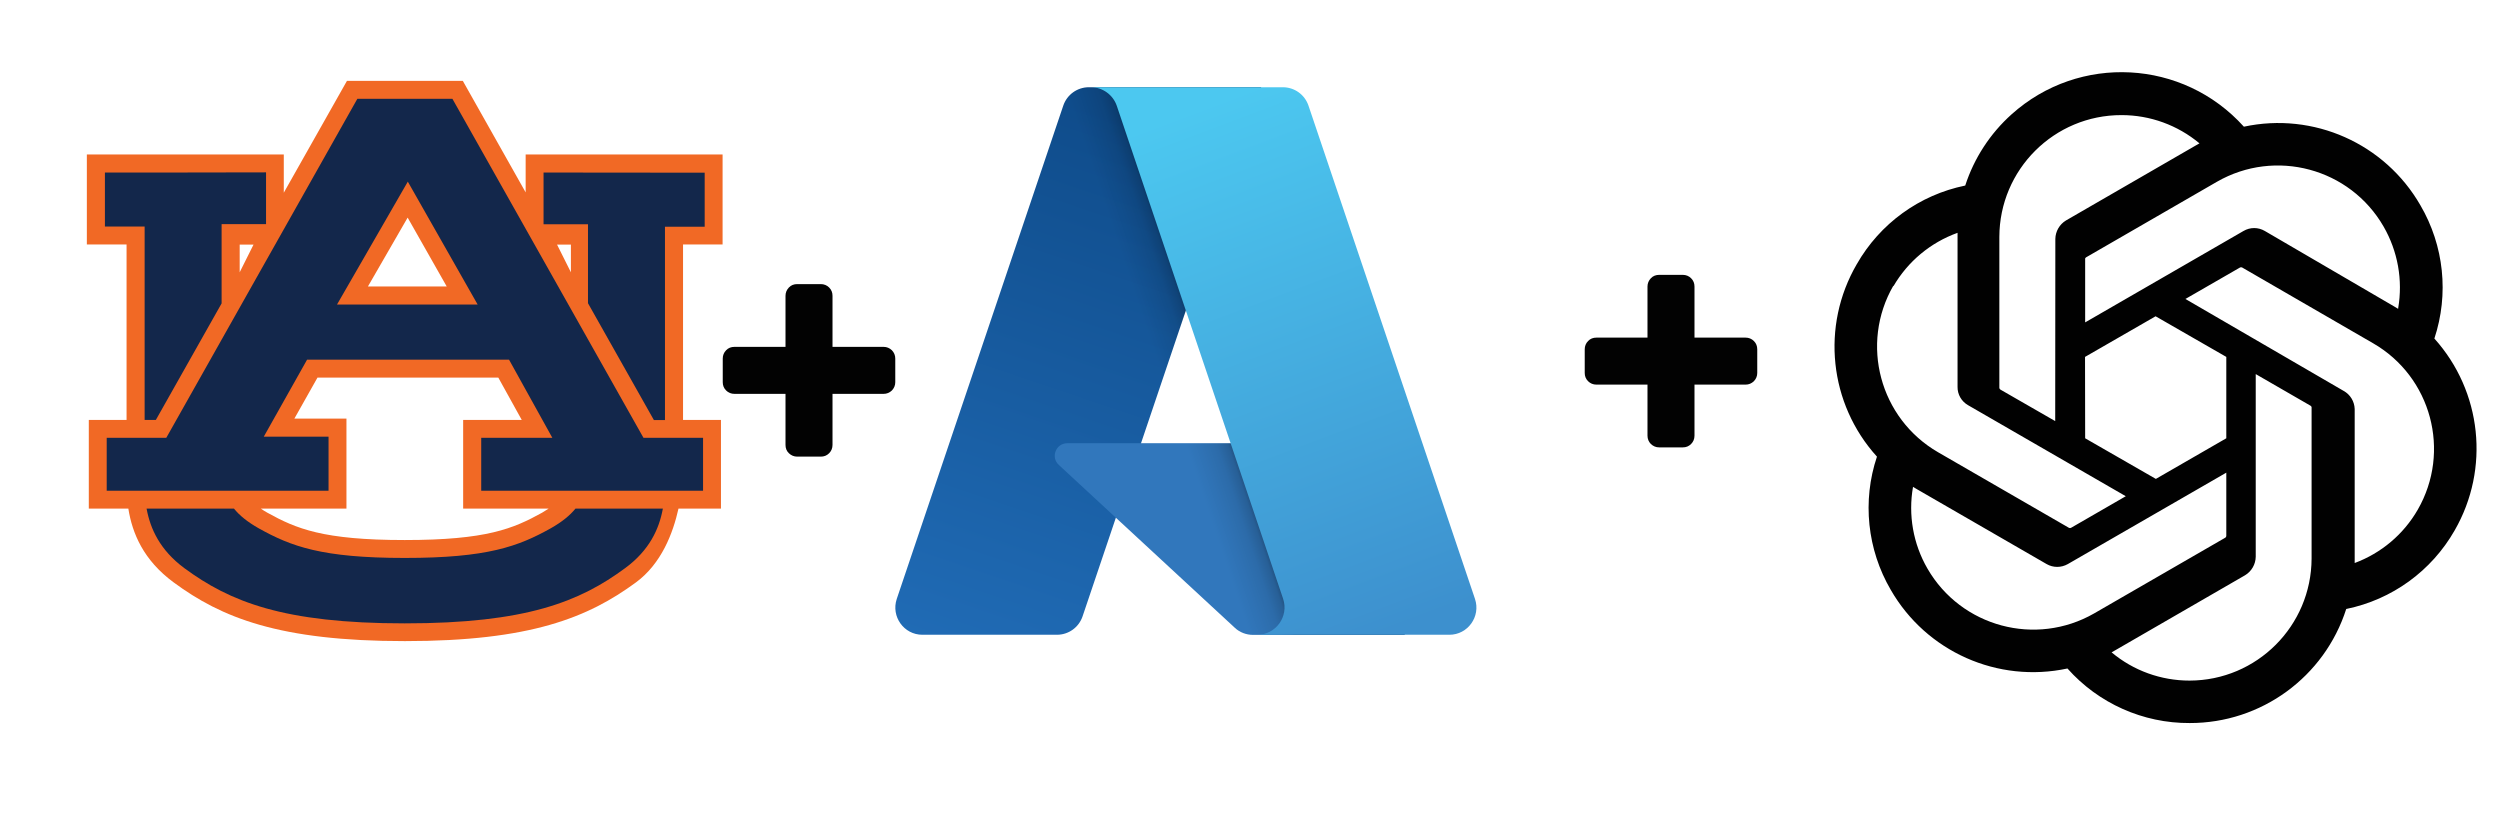
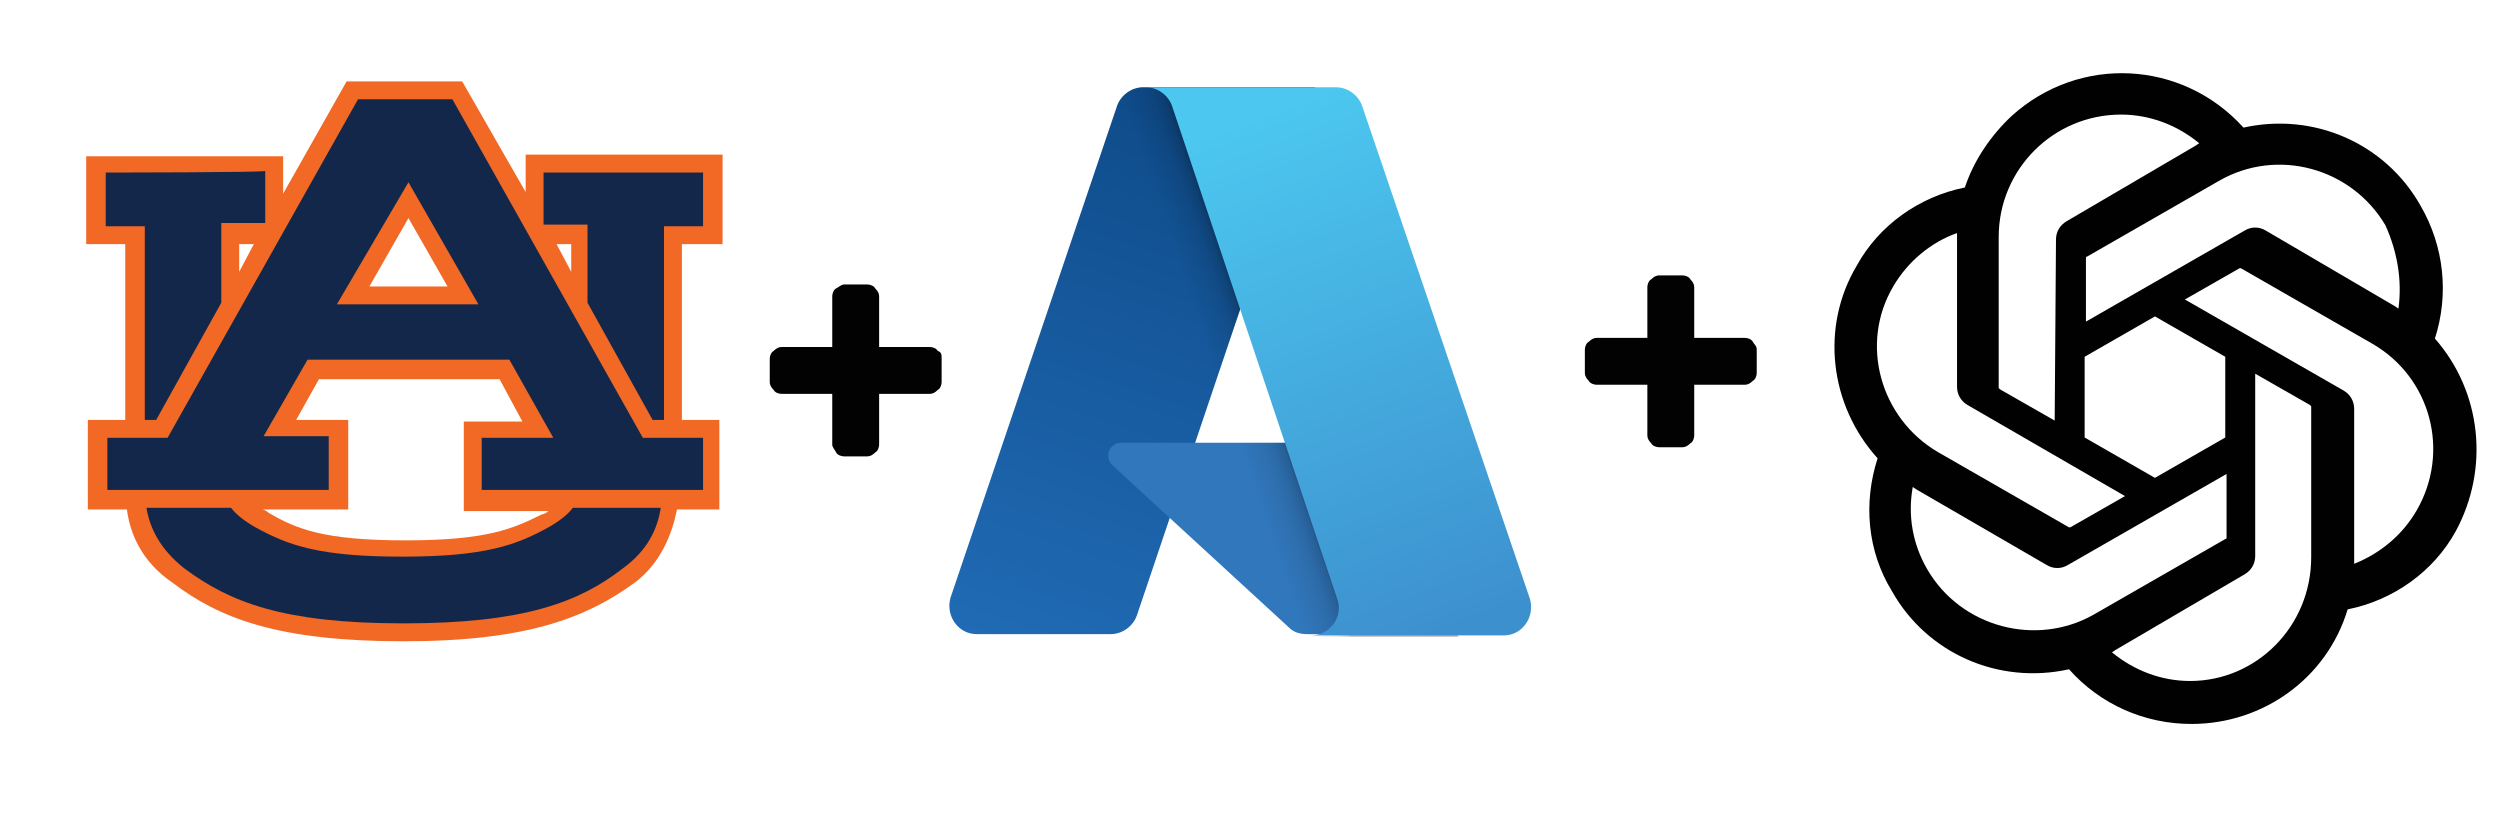
<svg xmlns="http://www.w3.org/2000/svg" version="1.1" id="Layer_1" x="0px" y="0px" viewBox="0 0 192 64" style="enable-background:new 0 0 192 64;" xml:space="preserve">
  <style type="text/css">
	.st0{fill:url(#SVGID_1_);}
	.st1{fill:#3177BC;}
- 	.st2{fill:url(#SVGID_00000076568270556716658100000004000500310028698515_);}
- 	.st3{fill:url(#SVGID_00000085208797750782704160000011653277087029690811_);}
+ 	.st2{fill:url(#SVGID_00000101805038669964456660000001116691145761054346_);}
+ 	.st3{fill:url(#SVGID_00000175297705453660060520000009194686370522722720_);}
	.st4{fill:#F16925;}
	.st5{fill:#13274B;}
	.st6{fill:#020202;}
	.st7{fill:#010101;}
</style>
  <g>
-     <linearGradient id="SVGID_1_" gradientUnits="userSpaceOnUse" x1="-1452.231" y1="-220.39" x2="-1453.056" y2="-217.951" gradientTransform="matrix(16.6154 0 0 16.6154 24217.859 3671.683)">
+     <linearGradient id="SVGID_1_" gradientUnits="userSpaceOnUse" x1="-1451.981" y1="284.39" x2="-1452.806" y2="281.951" gradientTransform="matrix(16.6154 0 0 -16.6154 24217.859 4735.069)">
      <stop offset="0" style="stop-color:#0F4C8B" />
      <stop offset="1" style="stop-color:#206BB5" />
    </linearGradient>
-     <path class="st0" d="M81.66,8.11c0.29-0.85,1.08-1.41,1.97-1.41h13.23L83.14,47.34c-0.29,0.85-1.08,1.41-1.97,1.41H70.84   c-1.42,0-2.42-1.4-1.97-2.75L81.66,8.11z" />
-     <path class="st1" d="M102.77,34.04h-20.8c-0.88,0-1.3,1.08-0.65,1.67l13.51,12.5c0.38,0.36,0.89,0.55,1.41,0.55h11.65L102.77,34.04   z" />
+     <path class="st0" d="M85.8,8.1c0.3-0.8,1.1-1.4,2-1.4H101L87.3,47.3c-0.3,0.8-1.1,1.4-2,1.4H75c-1.4,0-2.4-1.4-2-2.8L85.8,8.1z" />
+     <path class="st1" d="M106.9,34H86.1c-0.9,0-1.3,1.1-0.7,1.7L99,48.2c0.4,0.4,0.9,0.5,1.4,0.5H112L106.9,34z" />
    <g>
-       <linearGradient id="SVGID_00000147940574185951099940000008126173468453337009_" gradientUnits="userSpaceOnUse" x1="-1451.975" y1="-219.253" x2="-1452.166" y2="-219.189" gradientTransform="matrix(16.6154 0 0 16.6154 24217.859 3671.683)">
+       <linearGradient id="SVGID_00000013191717435596504390000012445963733332431021_" gradientUnits="userSpaceOnUse" x1="-1451.725" y1="283.253" x2="-1451.916" y2="283.188" gradientTransform="matrix(16.6154 0 0 -16.6154 24217.859 4735.069)">
        <stop offset="0" style="stop-color:#020202;stop-opacity:0.3" />
-         <stop offset="0.071" style="stop-color:#020202;stop-opacity:0.2" />
+         <stop offset="7.120000e-02" style="stop-color:#020202;stop-opacity:0.2" />
        <stop offset="0.321" style="stop-color:#020202;stop-opacity:0.1" />
-         <stop offset="0.623" style="stop-color:#020202;stop-opacity:0.05" />
+         <stop offset="0.623" style="stop-color:#020202;stop-opacity:5.000000e-02" />
        <stop offset="1" style="stop-color:#020202;stop-opacity:0" />
      </linearGradient>
-       <path style="fill:url(#SVGID_00000147940574185951099940000008126173468453337009_);" d="M83.63,6.7c-0.89,0-1.69,0.57-1.97,1.41    l-12.79,37.9c-0.46,1.35,0.55,2.75,1.97,2.75h10.33c0.89,0,1.69-0.57,1.97-1.41l2.54-7.54l9,8.4c0.38,0.36,0.89,0.56,1.42,0.56    h11.8l-5.12-14.72H87.63L96.86,6.7H83.63z" />
-       <linearGradient id="SVGID_00000132060605568354652130000012155112478063480219_" gradientUnits="userSpaceOnUse" x1="-1452.08" y1="-220.461" x2="-1451.173" y2="-218.047" gradientTransform="matrix(16.6154 0 0 16.6154 24217.859 3671.683)">
+       <path style="fill:url(#SVGID_00000013191717435596504390000012445963733332431021_);" d="M87.8,6.7c-0.9,0-1.7,0.6-2,1.4L73,46    c-0.5,1.3,0.6,2.8,2,2.8h10.3c0.9,0,1.7-0.6,2-1.4l2.5-7.5l9,8.4c0.4,0.4,0.9,0.6,1.4,0.6h11.8L106.9,34H91.8L101,6.7H87.8z" />
+       <linearGradient id="SVGID_00000024722992770904926470000017512806181328782239_" gradientUnits="userSpaceOnUse" x1="-1451.829" y1="284.461" x2="-1450.923" y2="282.047" gradientTransform="matrix(16.6154 0 0 -16.6154 24217.859 4735.069)">
        <stop offset="0" style="stop-color:#4CC8F0" />
        <stop offset="1" style="stop-color:#3D90CE" />
      </linearGradient>
-       <path style="fill:url(#SVGID_00000132060605568354652130000012155112478063480219_);" d="M100.49,8.11    c-0.29-0.85-1.08-1.41-1.97-1.41H83.71h0.07c0.9,0,1.7,0.58,1.99,1.43l12.77,37.85c0.46,1.36-0.55,2.77-1.99,2.77h-0.22h14.98    c1.42,0,2.42-1.4,1.97-2.75L100.49,8.11z" />
+       <path style="fill:url(#SVGID_00000024722992770904926470000017512806181328782239_);" d="M104.6,8.1c-0.3-0.8-1.1-1.4-2-1.4H87.9    h0.1c0.9,0,1.7,0.6,2,1.4L102.7,46c0.5,1.4-0.6,2.8-2,2.8h-0.2h15c1.4,0,2.4-1.4,2-2.8L104.6,8.1z" />
    </g>
  </g>
  <g transform="matrix(1.25 0 0 -1.25 -376.63 815)">
    <g>
-       <path class="st4" d="M336.38,636.97v-1.7l-0.85,1.7H336.38 M316.03,636.97h0.85l-0.85-1.7V636.97 M326.17,618.82    c-5.03,0-6.67,0.7-8.44,1.68c-0.15,0.08-0.28,0.17-0.4,0.25h5.26v5.53h-3.2l1.42,2.52h11.11l1.44-2.6h-3.6v-5.45h5.25    c-0.12-0.08-0.26-0.16-0.4-0.25C332.84,619.52,331.2,618.82,326.17,618.82 M326.35,638.63l2.4-4.23h-4.84L326.35,638.63    L326.35,638.63z M345.7,636.98v5.53h-12.1v-2.33l-3.86,6.85h-7.12l-3.88-6.87v2.35h-12.1v-5.53h2.44c0,0,0-6.75,0-10.78h-2.32    v-5.45h2.43c0.24-1.51,0.92-3.16,2.78-4.53c2.94-2.17,6.49-3.61,14.21-3.61s11.26,1.45,14.2,3.61c1.56,1.15,2.27,3.01,2.61,4.53    h2.61v5.45h-2.33v10.78H345.7L345.7,636.98z" />
-       <path class="st5" d="M323.26,645.93l-11.74-20.83h-3.66v-3.25h13.63v3.32h-3.98l2.66,4.73h12.41l2.66-4.8h-4.37v-3.25h13.63v3.25    h-3.66l-11.74,20.83H323.26L323.26,645.93z M334.7,641.4v-3.18h2.73v-4.85l4.05-7.18h0.68v11.88h2.44v3.32L334.7,641.4    L334.7,641.4z M307.75,641.4v-3.32h2.44V626.2h0.69l4.04,7.16v4.87h2.73v3.18C317.64,641.4,307.75,641.4,307.75,641.4z     M326.36,640.84l4.29-7.55h-8.64L326.36,640.84z M310.31,620.75c0.23-1.25,0.83-2.55,2.31-3.65c2.81-2.07,6.09-3.4,13.55-3.4    c7.46,0,10.75,1.33,13.55,3.4c1.48,1.09,2.08,2.39,2.31,3.65h-5.37c-0.34-0.42-0.83-0.82-1.52-1.21    c-1.99-1.11-3.88-1.82-8.97-1.82c-5.1,0-6.98,0.71-8.97,1.82c-0.69,0.39-1.18,0.79-1.52,1.21H310.31z" />
+       <path class="st4" d="M336.4,637v-1.7l-0.9,1.7H336.4 M316,637h0.9l-0.9-1.7V637 M326.2,618.8c-5,0-6.7,0.7-8.4,1.7    c-0.1,0.1-0.3,0.2-0.4,0.2h5.3v5.5h-3.2l1.4,2.5h11.1l1.4-2.6h-3.6v-5.5h5.2c-0.1-0.1-0.3-0.2-0.4-0.2    C332.8,619.5,331.2,618.8,326.2,618.8 M326.4,638.6l2.4-4.2h-4.8L326.4,638.6L326.4,638.6z M345.7,637v5.5h-12.1v-2.3l-3.9,6.8    h-7.1l-3.9-6.9v2.3h-12.1V637h2.4c0,0,0-6.8,0-10.8h-2.3v-5.5h2.4c0.2-1.5,0.9-3.2,2.8-4.5c2.9-2.2,6.5-3.6,14.2-3.6    s11.3,1.5,14.2,3.6c1.6,1.2,2.3,3,2.6,4.5h2.6v5.5h-2.3V637L345.7,637L345.7,637z" />
+       <path class="st5" d="M323.3,645.9l-11.7-20.8h-3.7v-3.2h13.6v3.3h-4l2.7,4.7h12.4l2.7-4.8h-4.4v-3.2h13.6v3.2h-3.7l-11.7,20.8    H323.3L323.3,645.9z M334.7,641.4v-3.2h2.7v-4.8l4-7.2h0.7v11.9h2.4v3.3L334.7,641.4L334.7,641.4z M307.8,641.4v-3.3h2.4v-11.9    h0.7l4,7.2v4.9h2.7v3.2C317.6,641.4,307.8,641.4,307.8,641.4z M326.4,640.8l4.3-7.5H322L326.4,640.8z M310.3,620.8    c0.2-1.2,0.8-2.5,2.3-3.7c2.8-2.1,6.1-3.4,13.5-3.4s10.8,1.3,13.5,3.4c1.5,1.1,2.1,2.4,2.3,3.7h-5.4c-0.3-0.4-0.8-0.8-1.5-1.2    c-2-1.1-3.9-1.8-9-1.8c-5.1,0-7,0.7-9,1.8c-0.7,0.4-1.2,0.8-1.5,1.2H310.3z" />
    </g>
  </g>
  <g id="g3015_00000098931841532516447640000010123531910843025046_" transform="matrix(1,0,0,-1,205.017,1368.949)">
-     <path id="path3017_00000113317669330892057180000009947585798982279102_" class="st6" d="M-136.26,1341.41v-1.81   c0-0.25-0.09-0.46-0.26-0.64c-0.18-0.17-0.39-0.26-0.64-0.26h-3.92v-3.92c0-0.25-0.09-0.47-0.26-0.64   c-0.18-0.18-0.39-0.26-0.64-0.26h-1.81c-0.25,0-0.46,0.09-0.64,0.26c-0.18,0.17-0.26,0.39-0.26,0.64v3.92h-3.92   c-0.25,0-0.47,0.09-0.64,0.26c-0.18,0.18-0.26,0.39-0.26,0.64v1.81c0,0.25,0.09,0.47,0.26,0.64c0.17,0.18,0.39,0.26,0.64,0.26h3.92   v3.92c0,0.25,0.09,0.46,0.26,0.64s0.39,0.26,0.64,0.26h1.81c0.25,0,0.47-0.09,0.64-0.26c0.18-0.18,0.26-0.39,0.26-0.64v-3.92h3.92   c0.25,0,0.46-0.09,0.64-0.26C-136.35,1341.87-136.26,1341.66-136.26,1341.41z" />
+     <path id="path3017_00000113317669330892057180000009947585798982279102_" class="st6" d="M-132.7,1341.4v-1.8   c0-0.2-0.1-0.5-0.3-0.6c-0.2-0.2-0.4-0.3-0.6-0.3h-3.9v-3.9c0-0.2-0.1-0.5-0.3-0.6c-0.2-0.2-0.4-0.3-0.6-0.3h-1.8   c-0.2,0-0.5,0.1-0.6,0.3s-0.3,0.4-0.3,0.6v3.9h-3.9c-0.2,0-0.5,0.1-0.6,0.3c-0.2,0.2-0.3,0.4-0.3,0.6v1.8c0,0.2,0.1,0.5,0.3,0.6   c0.2,0.2,0.4,0.3,0.6,0.3h3.9v3.9c0,0.2,0.1,0.5,0.3,0.6s0.4,0.3,0.6,0.3h1.8c0.2,0,0.5-0.1,0.6-0.3c0.2-0.2,0.3-0.4,0.3-0.6v-3.9   h3.9c0.2,0,0.5-0.1,0.6-0.3C-132.7,1341.9-132.7,1341.7-132.7,1341.4z" />
  </g>
  <g id="g3015_00000005225938727498598990000015868689769932436610_" transform="matrix(1,0,0,-1,205.017,1368.949)">
-     <path id="path3017_00000016054168327534883800000013350754115663333788_" class="st6" d="M-70.06,1342.12v-1.81   c0-0.25-0.09-0.46-0.26-0.64c-0.18-0.17-0.39-0.26-0.64-0.26h-3.92v-3.92c0-0.25-0.09-0.47-0.26-0.64   c-0.18-0.18-0.39-0.26-0.64-0.26h-1.81c-0.25,0-0.46,0.09-0.64,0.26c-0.17,0.17-0.26,0.39-0.26,0.64v3.92h-3.92   c-0.25,0-0.47,0.09-0.64,0.26c-0.18,0.18-0.26,0.39-0.26,0.64v1.81c0,0.25,0.09,0.47,0.26,0.64c0.17,0.18,0.39,0.26,0.64,0.26h3.92   v3.92c0,0.25,0.09,0.46,0.26,0.64c0.17,0.18,0.39,0.26,0.64,0.26h1.81c0.25,0,0.47-0.09,0.64-0.26c0.18-0.18,0.26-0.39,0.26-0.64   v-3.92h3.92c0.25,0,0.47-0.09,0.64-0.26C-70.15,1342.59-70.06,1342.38-70.06,1342.12z" />
+     <path id="path3017_00000016054168327534883800000013350754115663333788_" class="st6" d="M-70.1,1342.1v-1.8c0-0.2-0.1-0.5-0.3-0.6   c-0.2-0.2-0.4-0.3-0.6-0.3h-3.9v-3.9c0-0.2-0.1-0.5-0.3-0.6c-0.2-0.2-0.4-0.3-0.6-0.3h-1.8c-0.2,0-0.5,0.1-0.6,0.3   c-0.2,0.2-0.3,0.4-0.3,0.6v3.9h-3.9c-0.2,0-0.5,0.1-0.6,0.3c-0.2,0.2-0.3,0.4-0.3,0.6v1.8c0,0.2,0.1,0.5,0.3,0.6   c0.2,0.2,0.4,0.3,0.6,0.3h3.9v3.9c0,0.2,0.1,0.5,0.3,0.6c0.2,0.2,0.4,0.3,0.6,0.3h1.8c0.2,0,0.5-0.1,0.6-0.3   c0.2-0.2,0.3-0.4,0.3-0.6v-3.9h3.9c0.2,0,0.5-0.1,0.6-0.3S-70.1,1342.4-70.1,1342.1z" />
  </g>
-   <path class="st7" d="M186.96,26c1.13-3.41,0.74-7.13-1.07-10.23c-2.73-4.75-8.21-7.19-13.56-6.04c-4.67-5.19-12.65-5.61-17.84-0.95  c-1.65,1.48-2.88,3.37-3.56,5.47c-3.52,0.72-6.55,2.92-8.33,6.04c-2.76,4.74-2.13,10.72,1.55,14.78c-1.14,3.4-0.75,7.13,1.06,10.23  c2.73,4.75,8.22,7.19,13.57,6.04c2.38,2.68,5.81,4.21,9.39,4.19c5.49,0.01,10.35-3.54,12.02-8.76c3.52-0.72,6.55-2.92,8.33-6.04  C191.24,36,190.61,30.06,186.96,26L186.96,26z M168.16,52.27c-2.19,0-4.31-0.76-5.99-2.17l0.3-0.17l9.95-5.75  c0.5-0.3,0.81-0.84,0.82-1.42V28.73l4.21,2.43c0.04,0.02,0.07,0.06,0.08,0.11V42.9C177.51,48.07,173.33,52.26,168.16,52.27z   M148.03,43.67c-1.1-1.9-1.49-4.12-1.11-6.28l0.3,0.18l9.96,5.75c0.5,0.29,1.12,0.29,1.63,0l12.17-7.02v4.86  c0,0.05-0.03,0.1-0.07,0.13l-10.08,5.82C156.35,49.68,150.62,48.15,148.03,43.67L148.03,43.67z M145.41,21.99  c1.11-1.91,2.85-3.36,4.93-4.11v11.83c-0.01,0.58,0.3,1.12,0.81,1.41l12.11,6.99l-4.21,2.43c-0.05,0.02-0.1,0.02-0.15,0l-10.06-5.81  c-4.47-2.59-6.01-8.31-3.43-12.79V21.99z M179.99,30.02l-12.15-7.06l4.2-2.42c0.05-0.02,0.1-0.02,0.15,0l10.06,5.82  c4.48,2.58,6.01,8.31,3.43,12.79c-1.09,1.89-2.8,3.33-4.84,4.09V31.41C180.82,30.83,180.5,30.3,179.99,30.02L179.99,30.02z   M184.18,23.72l-0.3-0.18l-9.94-5.8c-0.51-0.3-1.13-0.3-1.64,0l-12.16,7.02v-4.86c-0.01-0.05,0.02-0.1,0.06-0.13l10.06-5.81  c4.49-2.58,10.22-1.04,12.8,3.44c1.09,1.89,1.49,4.11,1.12,6.27L184.18,23.72z M157.84,32.34l-4.21-2.42  c-0.04-0.03-0.07-0.07-0.08-0.12v-11.6c0.01-5.18,4.21-9.37,9.39-9.36c2.19,0,4.3,0.77,5.98,2.17l-0.3,0.17l-9.95,5.75  c-0.5,0.3-0.81,0.84-0.82,1.42L157.84,32.34z M160.13,27.41l5.42-3.12l5.43,3.12v6.25l-5.41,3.12l-5.43-3.12L160.13,27.41z" />
+   <path class="st7" d="M187,26c1.1-3.4,0.7-7.1-1.1-10.2c-2.7-4.8-8.2-7.2-13.6-6c-4.7-5.2-12.6-5.6-17.8-0.9  c-1.6,1.5-2.9,3.4-3.6,5.5c-3.5,0.7-6.6,2.9-8.3,6c-2.8,4.7-2.1,10.7,1.6,14.8c-1.1,3.4-0.8,7.1,1.1,10.2c2.7,4.8,8.2,7.2,13.6,6  c2.4,2.7,5.8,4.2,9.4,4.2c5.5,0,10.4-3.5,12-8.8c3.5-0.7,6.6-2.9,8.3-6C191.2,36,190.6,30.1,187,26L187,26z M168.2,52.3  c-2.2,0-4.3-0.8-6-2.2l0.3-0.2l9.9-5.8c0.5-0.3,0.8-0.8,0.8-1.4v-14l4.2,2.4c0,0,0.1,0.1,0.1,0.1v11.6  C177.5,48.1,173.3,52.3,168.2,52.3z M148,43.7c-1.1-1.9-1.5-4.1-1.1-6.3l0.3,0.2l10,5.8c0.5,0.3,1.1,0.3,1.6,0l12.2-7v4.9  c0,0,0,0.1-0.1,0.1l-10.1,5.8C156.4,49.7,150.6,48.2,148,43.7L148,43.7z M145.4,22c1.1-1.9,2.9-3.4,4.9-4.1v11.8  c0,0.6,0.3,1.1,0.8,1.4l12.1,7l-4.2,2.4c-0.1,0-0.1,0-0.1,0l-10.1-5.8C144.4,32.1,142.8,26.4,145.4,22L145.4,22z M180,30L167.8,23  l4.2-2.4c0.1,0,0.1,0,0.1,0l10.1,5.8c4.5,2.6,6,8.3,3.4,12.8c-1.1,1.9-2.8,3.3-4.8,4.1V31.4C180.8,30.8,180.5,30.3,180,30L180,30z   M184.2,23.7l-0.3-0.2l-9.9-5.8c-0.5-0.3-1.1-0.3-1.6,0l-12.2,7v-4.9c0,0,0-0.1,0.1-0.1l10.1-5.8c4.5-2.6,10.2-1,12.8,3.4  C184.1,19.3,184.5,21.5,184.2,23.7L184.2,23.7z M157.8,32.3l-4.2-2.4c0,0-0.1-0.1-0.1-0.1V18.2c0-5.2,4.2-9.4,9.4-9.4  c2.2,0,4.3,0.8,6,2.2l-0.3,0.2l-9.9,5.8c-0.5,0.3-0.8,0.8-0.8,1.4L157.8,32.3z M160.1,27.4l5.4-3.1l5.4,3.1v6.2l-5.4,3.1l-5.4-3.1  L160.1,27.4z" />
</svg>
